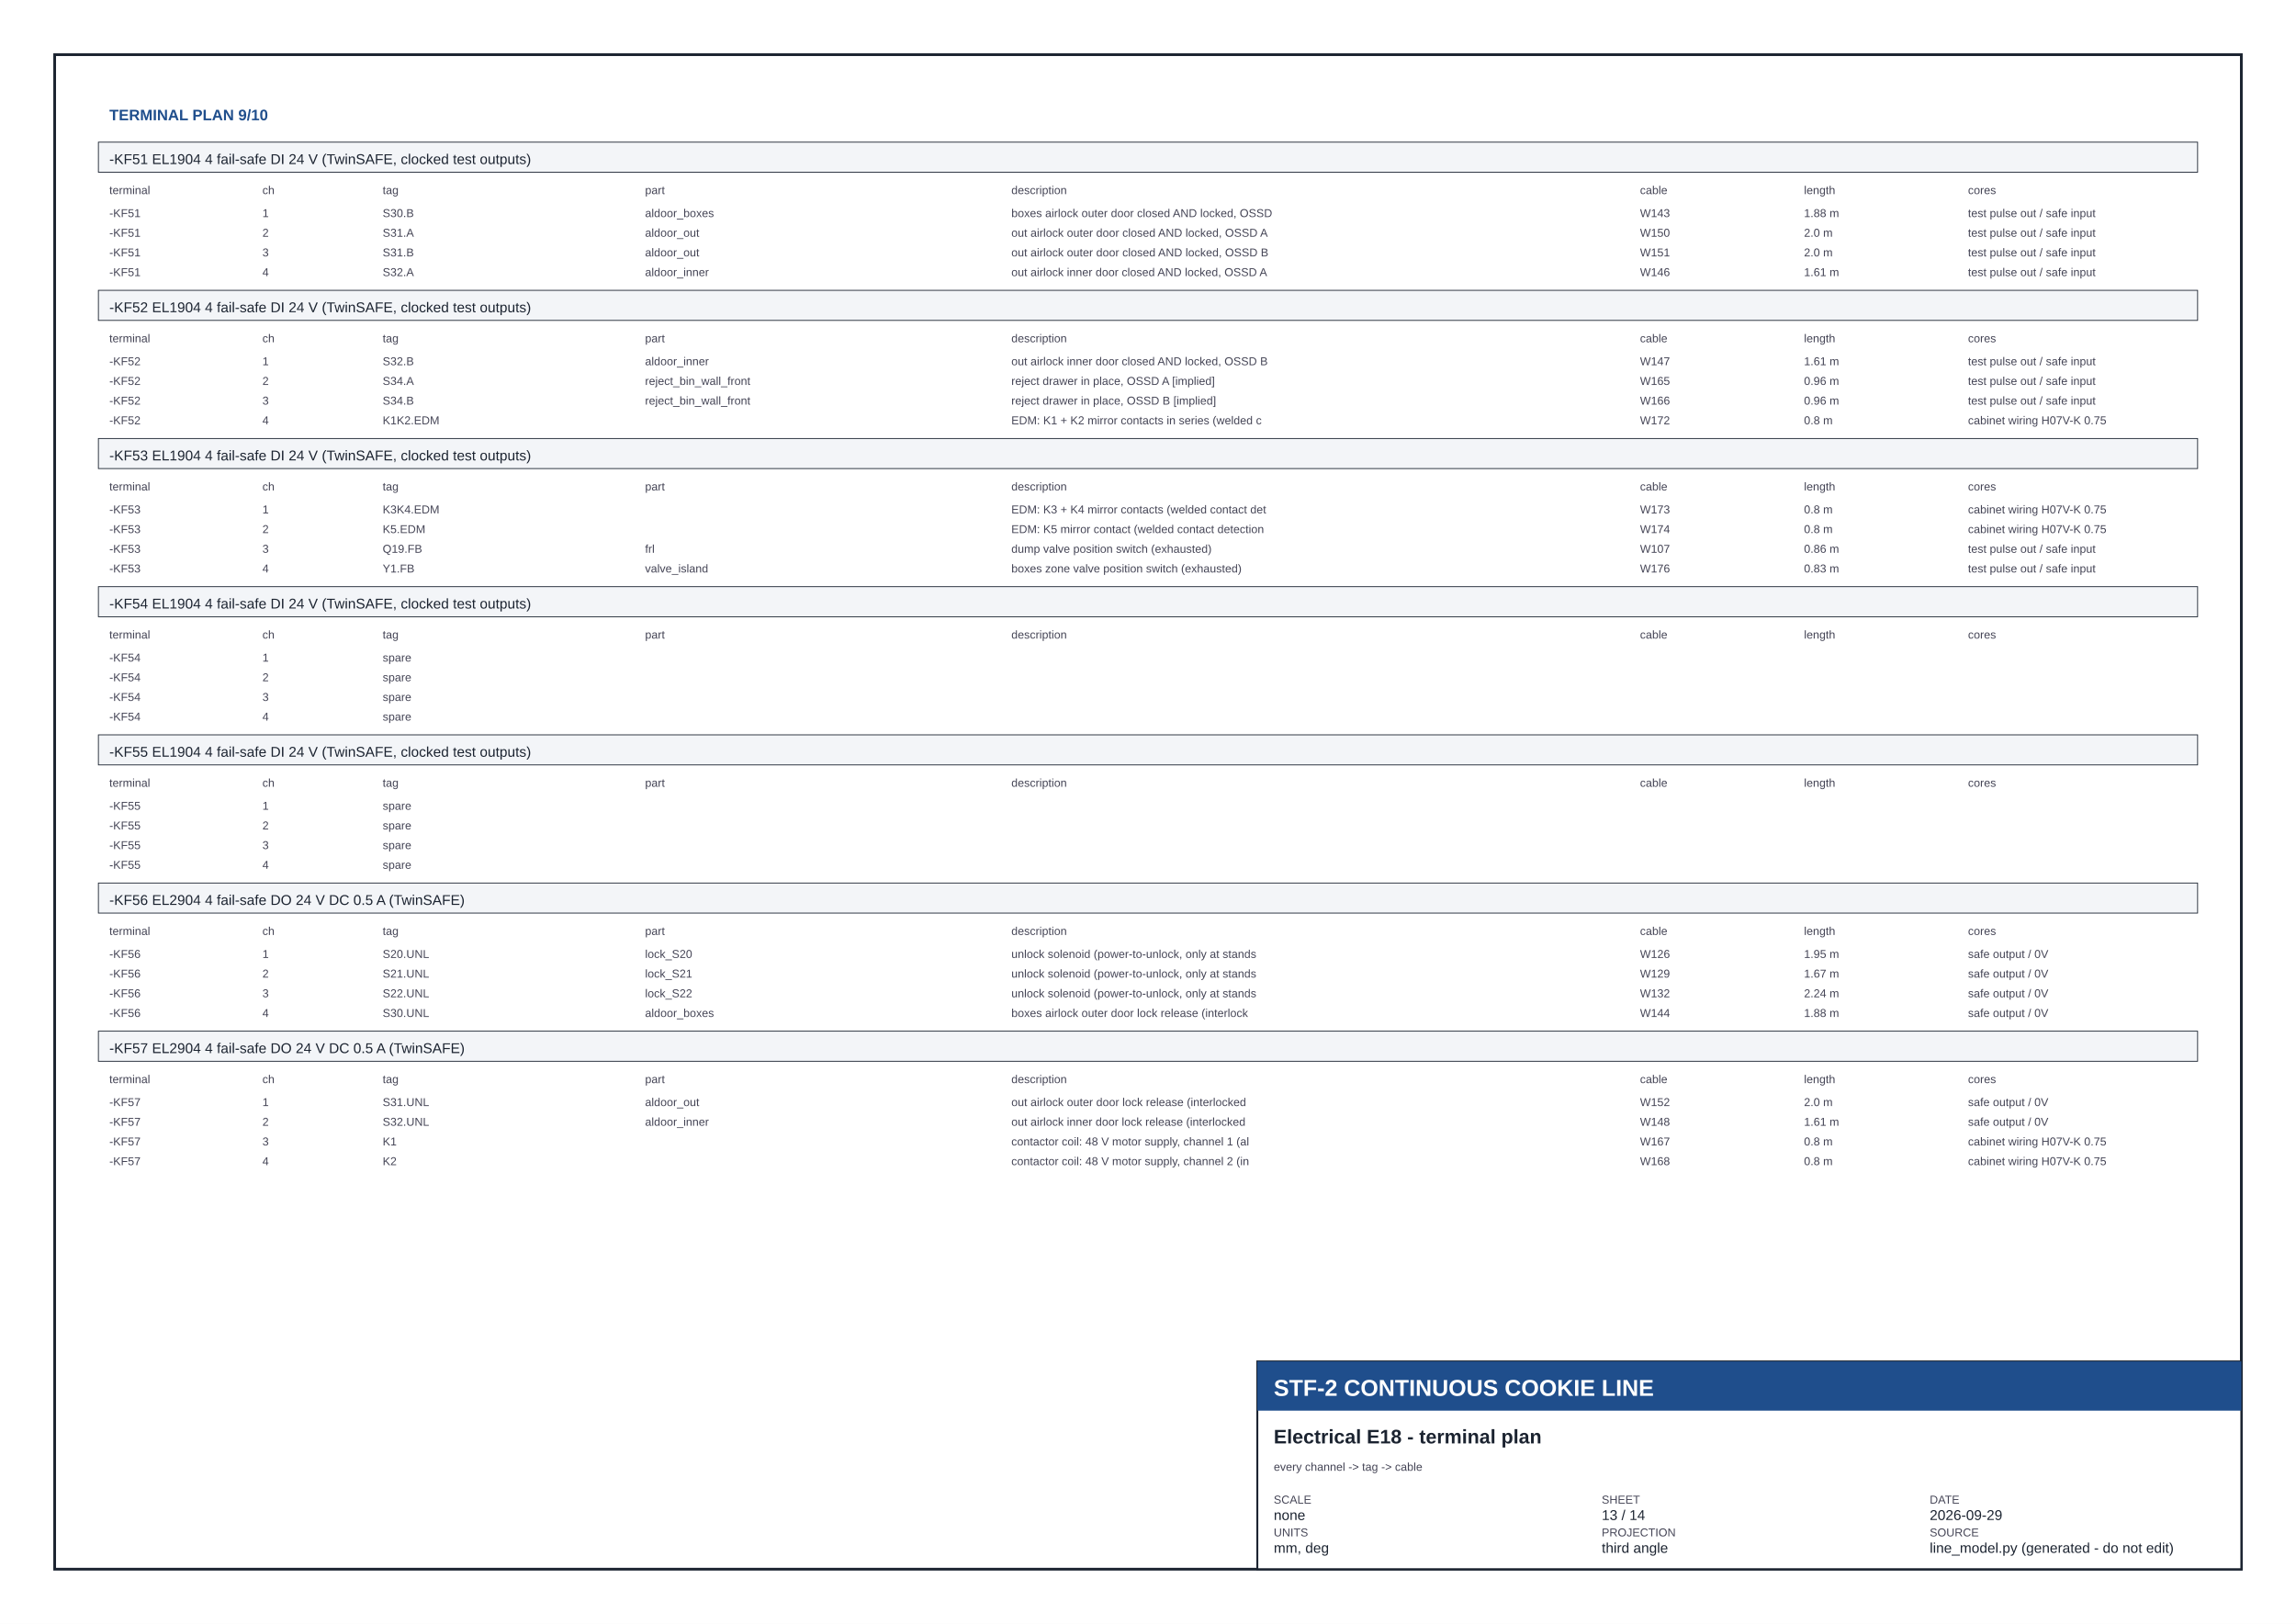
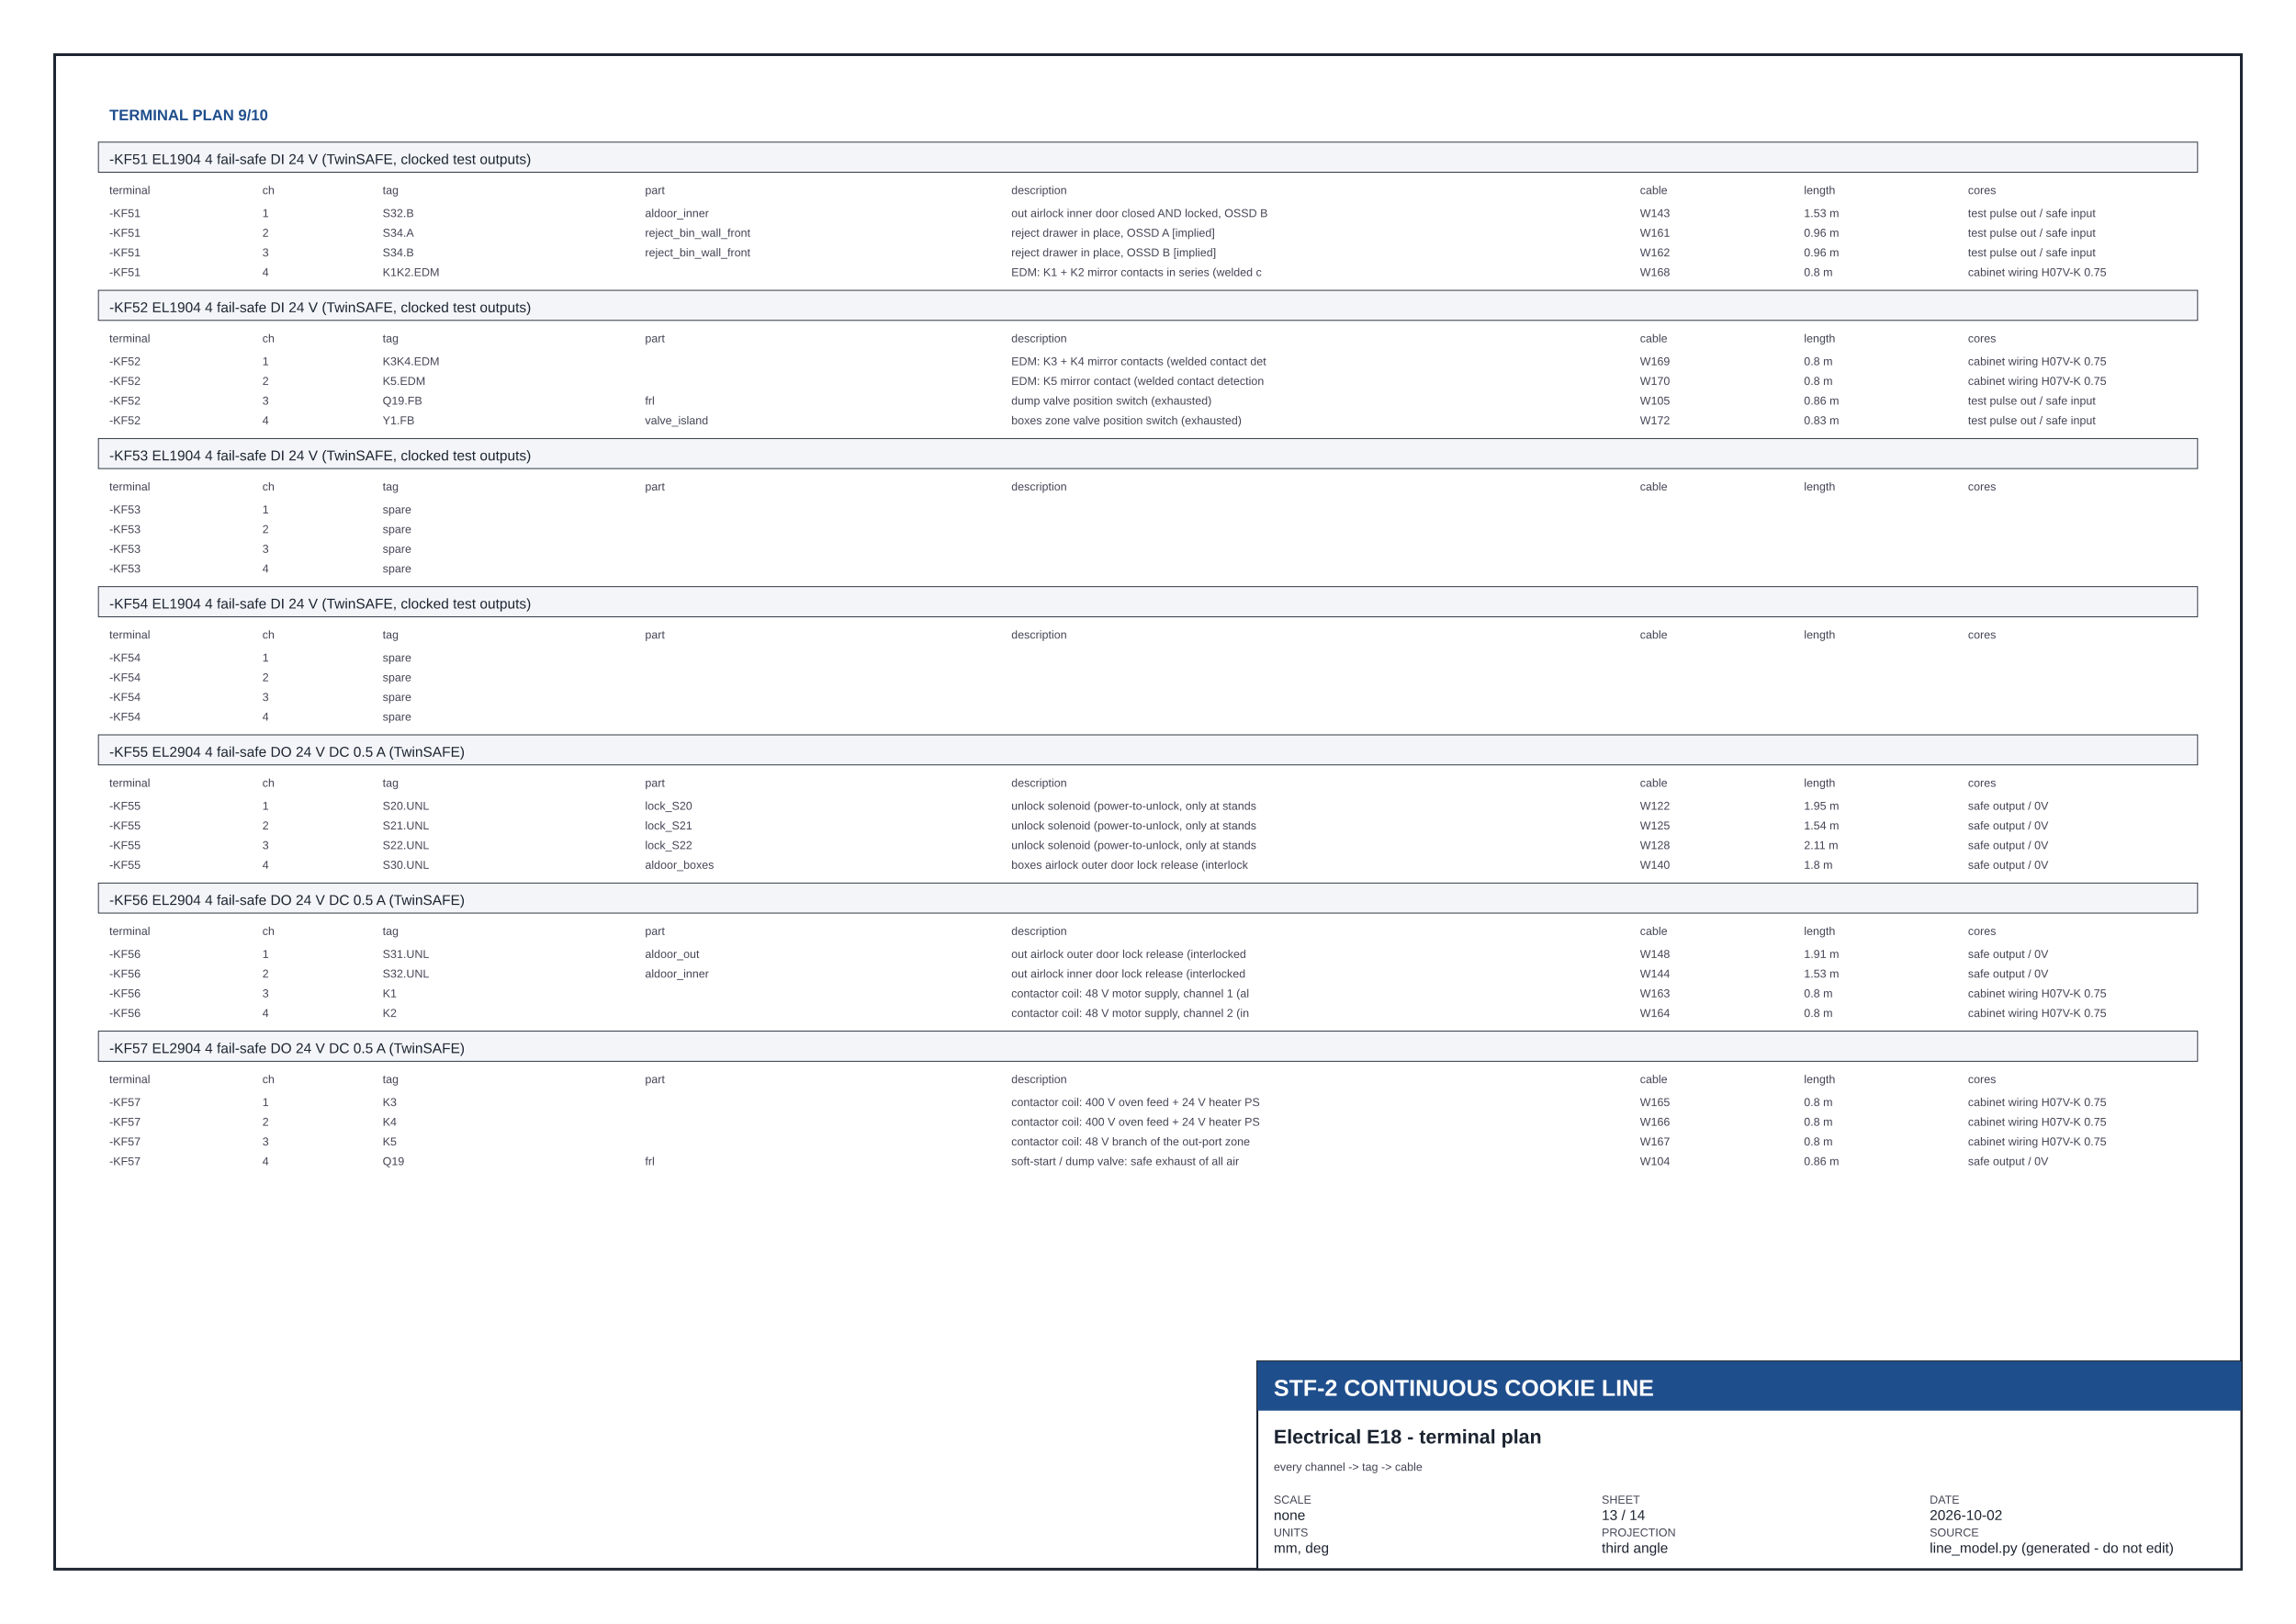
<svg xmlns="http://www.w3.org/2000/svg" width="420mm" height="297mm" viewBox="0 0 420 297">
  <defs>
    <marker id="a" viewBox="0 0 10 10" refX="5" refY="5" markerWidth="4" markerHeight="4" orient="auto-start-reverse">
      <path d="M0,2 L10,5 L0,8 z" fill="#1b2330" />
    </marker>
    <marker id="f" viewBox="0 0 10 10" refX="5" refY="5" markerWidth="5" markerHeight="5" orient="auto">
      <path d="M0,1 L10,5 L0,9 z" fill="#1f4e8c" />
    </marker>
    <pattern id="hatch" width="1.6" height="1.6" patternUnits="userSpaceOnUse" patternTransform="rotate(45)">
      <rect width="1.6" height="1.6" fill="#eef1f5" />
      <line x1="0" y1="0" x2="0" y2="1.6" stroke="#1b2330" stroke-width=".18" />
    </pattern>
  </defs>
  <style>
text{font-family:'Helvetica Neue',Arial,sans-serif;fill:#1b2330}
.vt{font-size:3.2px;font-weight:700;letter-spacing:.3px}
.dt{font-size:2.3px}
.dim{stroke:#1b2330;stroke-width:.15;fill:none}
.ext{stroke:#1b2330;stroke-width:.1}
.tb{font-size:2.6px}.tbh{font-size:4.2px;font-weight:700}.tbs{font-size:2.1px;fill:#445}
.nt{font-size:2.3px}.nh{font-size:2.8px;font-weight:700;fill:#1f4e8c}
.co{font-size:2.1px}.col{stroke:#1f4e8c;stroke-width:.15}
</style>
  <rect width="420" height="297" fill="#ffffff" />
  <rect x="10" y="10" width="400" height="277" fill="none" stroke="#1b2330" stroke-width=".5" />
  <text x="20.0" y="22.0" class="nh" text-anchor="start">TERMINAL PLAN 9/10</text>
  <rect x="18.0" y="26.0" width="384.0" height="5.5" fill="#f3f5f8" stroke="#1b2330" stroke-width="0.15" />
  <text x="20.0" y="30.0" class="tb" text-anchor="start">-KF51  EL1904  4 fail-safe DI 24 V (TwinSAFE, clocked test outputs)</text>
  <text x="20.0" y="35.5" class="tbs" text-anchor="start">terminal</text>
  <text x="48.0" y="35.5" class="tbs" text-anchor="start">ch</text>
  <text x="70.0" y="35.5" class="tbs" text-anchor="start">tag</text>
  <text x="118.0" y="35.5" class="tbs" text-anchor="start">part</text>
  <text x="185.0" y="35.5" class="tbs" text-anchor="start">description</text>
  <text x="300.0" y="35.5" class="tbs" text-anchor="start">cable</text>
  <text x="330.0" y="35.5" class="tbs" text-anchor="start">length</text>
  <text x="360.0" y="35.5" class="tbs" text-anchor="start">cores</text>
  <text x="20.0" y="39.7" class="tbs" text-anchor="start">-KF51</text>
  <text x="48.0" y="39.7" class="tbs" text-anchor="start">1</text>
-   <text x="70.0" y="39.7" class="tbs" text-anchor="start">S30.B</text>
-   <text x="118.0" y="39.7" class="tbs" text-anchor="start">aldoor_boxes</text>
-   <text x="185.0" y="39.7" class="tbs" text-anchor="start">boxes airlock outer door closed AND locked, OSSD</text>
+   <text x="70.0" y="39.7" class="tbs" text-anchor="start">S32.B</text>
+   <text x="118.0" y="39.7" class="tbs" text-anchor="start">aldoor_inner</text>
+   <text x="185.0" y="39.7" class="tbs" text-anchor="start">out airlock inner door closed AND locked, OSSD B</text>
  <text x="300.0" y="39.7" class="tbs" text-anchor="start">W143</text>
-   <text x="330.0" y="39.7" class="tbs" text-anchor="start">1.88 m</text>
+   <text x="330.0" y="39.7" class="tbs" text-anchor="start">1.53 m</text>
  <text x="360.0" y="39.7" class="tbs" text-anchor="start">test pulse out / safe input </text>
  <text x="20.0" y="43.3" class="tbs" text-anchor="start">-KF51</text>
  <text x="48.0" y="43.3" class="tbs" text-anchor="start">2</text>
-   <text x="70.0" y="43.3" class="tbs" text-anchor="start">S31.A</text>
-   <text x="118.0" y="43.3" class="tbs" text-anchor="start">aldoor_out</text>
-   <text x="185.0" y="43.3" class="tbs" text-anchor="start">out airlock outer door closed AND locked, OSSD A</text>
-   <text x="300.0" y="43.3" class="tbs" text-anchor="start">W150</text>
-   <text x="330.0" y="43.3" class="tbs" text-anchor="start">2.0 m</text>
+   <text x="70.0" y="43.3" class="tbs" text-anchor="start">S34.A</text>
+   <text x="118.0" y="43.3" class="tbs" text-anchor="start">reject_bin_wall_front</text>
+   <text x="185.0" y="43.3" class="tbs" text-anchor="start">reject drawer in place, OSSD A  [implied]</text>
+   <text x="300.0" y="43.3" class="tbs" text-anchor="start">W161</text>
+   <text x="330.0" y="43.3" class="tbs" text-anchor="start">0.96 m</text>
  <text x="360.0" y="43.3" class="tbs" text-anchor="start">test pulse out / safe input </text>
  <text x="20.0" y="46.9" class="tbs" text-anchor="start">-KF51</text>
  <text x="48.0" y="46.9" class="tbs" text-anchor="start">3</text>
-   <text x="70.0" y="46.9" class="tbs" text-anchor="start">S31.B</text>
-   <text x="118.0" y="46.9" class="tbs" text-anchor="start">aldoor_out</text>
-   <text x="185.0" y="46.9" class="tbs" text-anchor="start">out airlock outer door closed AND locked, OSSD B</text>
-   <text x="300.0" y="46.9" class="tbs" text-anchor="start">W151</text>
-   <text x="330.0" y="46.9" class="tbs" text-anchor="start">2.0 m</text>
+   <text x="70.0" y="46.9" class="tbs" text-anchor="start">S34.B</text>
+   <text x="118.0" y="46.9" class="tbs" text-anchor="start">reject_bin_wall_front</text>
+   <text x="185.0" y="46.9" class="tbs" text-anchor="start">reject drawer in place, OSSD B  [implied]</text>
+   <text x="300.0" y="46.9" class="tbs" text-anchor="start">W162</text>
+   <text x="330.0" y="46.9" class="tbs" text-anchor="start">0.96 m</text>
  <text x="360.0" y="46.9" class="tbs" text-anchor="start">test pulse out / safe input </text>
  <text x="20.0" y="50.5" class="tbs" text-anchor="start">-KF51</text>
  <text x="48.0" y="50.5" class="tbs" text-anchor="start">4</text>
-   <text x="70.0" y="50.5" class="tbs" text-anchor="start">S32.A</text>
-   <text x="118.0" y="50.5" class="tbs" text-anchor="start">aldoor_inner</text>
-   <text x="185.0" y="50.5" class="tbs" text-anchor="start">out airlock inner door closed AND locked, OSSD A</text>
-   <text x="300.0" y="50.5" class="tbs" text-anchor="start">W146</text>
-   <text x="330.0" y="50.5" class="tbs" text-anchor="start">1.61 m</text>
-   <text x="360.0" y="50.5" class="tbs" text-anchor="start">test pulse out / safe input </text>
+   <text x="70.0" y="50.5" class="tbs" text-anchor="start">K1K2.EDM</text>
+   <text x="118.0" y="50.5" class="tbs" text-anchor="start" />
+   <text x="185.0" y="50.5" class="tbs" text-anchor="start">EDM: K1 + K2 mirror contacts in series (welded c</text>
+   <text x="300.0" y="50.5" class="tbs" text-anchor="start">W168</text>
+   <text x="330.0" y="50.5" class="tbs" text-anchor="start">0.8 m</text>
+   <text x="360.0" y="50.5" class="tbs" text-anchor="start">cabinet wiring H07V-K 0.75</text>
  <rect x="18.0" y="53.1" width="384.0" height="5.5" fill="#f3f5f8" stroke="#1b2330" stroke-width="0.15" />
  <text x="20.0" y="57.1" class="tb" text-anchor="start">-KF52  EL1904  4 fail-safe DI 24 V (TwinSAFE, clocked test outputs)</text>
  <text x="20.0" y="62.6" class="tbs" text-anchor="start">terminal</text>
  <text x="48.0" y="62.6" class="tbs" text-anchor="start">ch</text>
  <text x="70.0" y="62.6" class="tbs" text-anchor="start">tag</text>
  <text x="118.0" y="62.6" class="tbs" text-anchor="start">part</text>
  <text x="185.0" y="62.6" class="tbs" text-anchor="start">description</text>
  <text x="300.0" y="62.6" class="tbs" text-anchor="start">cable</text>
  <text x="330.0" y="62.6" class="tbs" text-anchor="start">length</text>
  <text x="360.0" y="62.6" class="tbs" text-anchor="start">cores</text>
  <text x="20.0" y="66.8" class="tbs" text-anchor="start">-KF52</text>
  <text x="48.0" y="66.8" class="tbs" text-anchor="start">1</text>
-   <text x="70.0" y="66.8" class="tbs" text-anchor="start">S32.B</text>
-   <text x="118.0" y="66.8" class="tbs" text-anchor="start">aldoor_inner</text>
-   <text x="185.0" y="66.8" class="tbs" text-anchor="start">out airlock inner door closed AND locked, OSSD B</text>
-   <text x="300.0" y="66.8" class="tbs" text-anchor="start">W147</text>
-   <text x="330.0" y="66.8" class="tbs" text-anchor="start">1.61 m</text>
-   <text x="360.0" y="66.8" class="tbs" text-anchor="start">test pulse out / safe input </text>
+   <text x="70.0" y="66.8" class="tbs" text-anchor="start">K3K4.EDM</text>
+   <text x="118.0" y="66.8" class="tbs" text-anchor="start" />
+   <text x="185.0" y="66.8" class="tbs" text-anchor="start">EDM: K3 + K4 mirror contacts (welded contact det</text>
+   <text x="300.0" y="66.8" class="tbs" text-anchor="start">W169</text>
+   <text x="330.0" y="66.8" class="tbs" text-anchor="start">0.8 m</text>
+   <text x="360.0" y="66.8" class="tbs" text-anchor="start">cabinet wiring H07V-K 0.75</text>
  <text x="20.0" y="70.4" class="tbs" text-anchor="start">-KF52</text>
  <text x="48.0" y="70.4" class="tbs" text-anchor="start">2</text>
-   <text x="70.0" y="70.4" class="tbs" text-anchor="start">S34.A</text>
-   <text x="118.0" y="70.4" class="tbs" text-anchor="start">reject_bin_wall_front</text>
-   <text x="185.0" y="70.4" class="tbs" text-anchor="start">reject drawer in place, OSSD A  [implied]</text>
-   <text x="300.0" y="70.4" class="tbs" text-anchor="start">W165</text>
-   <text x="330.0" y="70.4" class="tbs" text-anchor="start">0.96 m</text>
-   <text x="360.0" y="70.4" class="tbs" text-anchor="start">test pulse out / safe input </text>
+   <text x="70.0" y="70.4" class="tbs" text-anchor="start">K5.EDM</text>
+   <text x="118.0" y="70.4" class="tbs" text-anchor="start" />
+   <text x="185.0" y="70.4" class="tbs" text-anchor="start">EDM: K5 mirror contact (welded contact detection</text>
+   <text x="300.0" y="70.4" class="tbs" text-anchor="start">W170</text>
+   <text x="330.0" y="70.4" class="tbs" text-anchor="start">0.8 m</text>
+   <text x="360.0" y="70.4" class="tbs" text-anchor="start">cabinet wiring H07V-K 0.75</text>
  <text x="20.0" y="74.0" class="tbs" text-anchor="start">-KF52</text>
  <text x="48.0" y="74.0" class="tbs" text-anchor="start">3</text>
-   <text x="70.0" y="74.0" class="tbs" text-anchor="start">S34.B</text>
-   <text x="118.0" y="74.0" class="tbs" text-anchor="start">reject_bin_wall_front</text>
-   <text x="185.0" y="74.0" class="tbs" text-anchor="start">reject drawer in place, OSSD B  [implied]</text>
-   <text x="300.0" y="74.0" class="tbs" text-anchor="start">W166</text>
-   <text x="330.0" y="74.0" class="tbs" text-anchor="start">0.96 m</text>
+   <text x="70.0" y="74.0" class="tbs" text-anchor="start">Q19.FB</text>
+   <text x="118.0" y="74.0" class="tbs" text-anchor="start">frl</text>
+   <text x="185.0" y="74.0" class="tbs" text-anchor="start">dump valve position switch (exhausted)</text>
+   <text x="300.0" y="74.0" class="tbs" text-anchor="start">W105</text>
+   <text x="330.0" y="74.0" class="tbs" text-anchor="start">0.86 m</text>
  <text x="360.0" y="74.0" class="tbs" text-anchor="start">test pulse out / safe input </text>
  <text x="20.0" y="77.6" class="tbs" text-anchor="start">-KF52</text>
  <text x="48.0" y="77.6" class="tbs" text-anchor="start">4</text>
-   <text x="70.0" y="77.6" class="tbs" text-anchor="start">K1K2.EDM</text>
-   <text x="118.0" y="77.6" class="tbs" text-anchor="start" />
-   <text x="185.0" y="77.6" class="tbs" text-anchor="start">EDM: K1 + K2 mirror contacts in series (welded c</text>
+   <text x="70.0" y="77.6" class="tbs" text-anchor="start">Y1.FB</text>
+   <text x="118.0" y="77.6" class="tbs" text-anchor="start">valve_island</text>
+   <text x="185.0" y="77.6" class="tbs" text-anchor="start">boxes zone valve position switch (exhausted)</text>
  <text x="300.0" y="77.6" class="tbs" text-anchor="start">W172</text>
-   <text x="330.0" y="77.6" class="tbs" text-anchor="start">0.8 m</text>
-   <text x="360.0" y="77.6" class="tbs" text-anchor="start">cabinet wiring H07V-K 0.75</text>
+   <text x="330.0" y="77.6" class="tbs" text-anchor="start">0.83 m</text>
+   <text x="360.0" y="77.6" class="tbs" text-anchor="start">test pulse out / safe input </text>
  <rect x="18.0" y="80.2" width="384.0" height="5.5" fill="#f3f5f8" stroke="#1b2330" stroke-width="0.15" />
  <text x="20.0" y="84.2" class="tb" text-anchor="start">-KF53  EL1904  4 fail-safe DI 24 V (TwinSAFE, clocked test outputs)</text>
  <text x="20.0" y="89.7" class="tbs" text-anchor="start">terminal</text>
  <text x="48.0" y="89.7" class="tbs" text-anchor="start">ch</text>
  <text x="70.0" y="89.7" class="tbs" text-anchor="start">tag</text>
  <text x="118.0" y="89.7" class="tbs" text-anchor="start">part</text>
  <text x="185.0" y="89.7" class="tbs" text-anchor="start">description</text>
  <text x="300.0" y="89.7" class="tbs" text-anchor="start">cable</text>
  <text x="330.0" y="89.7" class="tbs" text-anchor="start">length</text>
  <text x="360.0" y="89.7" class="tbs" text-anchor="start">cores</text>
  <text x="20.0" y="93.9" class="tbs" text-anchor="start">-KF53</text>
  <text x="48.0" y="93.9" class="tbs" text-anchor="start">1</text>
-   <text x="70.0" y="93.9" class="tbs" text-anchor="start">K3K4.EDM</text>
+   <text x="70.0" y="93.9" class="tbs" text-anchor="start">spare</text>
  <text x="118.0" y="93.9" class="tbs" text-anchor="start" />
-   <text x="185.0" y="93.9" class="tbs" text-anchor="start">EDM: K3 + K4 mirror contacts (welded contact det</text>
-   <text x="300.0" y="93.9" class="tbs" text-anchor="start">W173</text>
-   <text x="330.0" y="93.9" class="tbs" text-anchor="start">0.8 m</text>
-   <text x="360.0" y="93.9" class="tbs" text-anchor="start">cabinet wiring H07V-K 0.75</text>
+   <text x="185.0" y="93.9" class="tbs" text-anchor="start" />
+   <text x="300.0" y="93.9" class="tbs" text-anchor="start" />
+   <text x="330.0" y="93.9" class="tbs" text-anchor="start" />
+   <text x="360.0" y="93.9" class="tbs" text-anchor="start" />
  <text x="20.0" y="97.5" class="tbs" text-anchor="start">-KF53</text>
  <text x="48.0" y="97.5" class="tbs" text-anchor="start">2</text>
-   <text x="70.0" y="97.5" class="tbs" text-anchor="start">K5.EDM</text>
+   <text x="70.0" y="97.5" class="tbs" text-anchor="start">spare</text>
  <text x="118.0" y="97.5" class="tbs" text-anchor="start" />
-   <text x="185.0" y="97.5" class="tbs" text-anchor="start">EDM: K5 mirror contact (welded contact detection</text>
-   <text x="300.0" y="97.5" class="tbs" text-anchor="start">W174</text>
-   <text x="330.0" y="97.5" class="tbs" text-anchor="start">0.8 m</text>
-   <text x="360.0" y="97.5" class="tbs" text-anchor="start">cabinet wiring H07V-K 0.75</text>
+   <text x="185.0" y="97.5" class="tbs" text-anchor="start" />
+   <text x="300.0" y="97.5" class="tbs" text-anchor="start" />
+   <text x="330.0" y="97.5" class="tbs" text-anchor="start" />
+   <text x="360.0" y="97.5" class="tbs" text-anchor="start" />
  <text x="20.0" y="101.1" class="tbs" text-anchor="start">-KF53</text>
  <text x="48.0" y="101.1" class="tbs" text-anchor="start">3</text>
-   <text x="70.0" y="101.1" class="tbs" text-anchor="start">Q19.FB</text>
-   <text x="118.0" y="101.1" class="tbs" text-anchor="start">frl</text>
-   <text x="185.0" y="101.1" class="tbs" text-anchor="start">dump valve position switch (exhausted)</text>
-   <text x="300.0" y="101.1" class="tbs" text-anchor="start">W107</text>
-   <text x="330.0" y="101.1" class="tbs" text-anchor="start">0.86 m</text>
-   <text x="360.0" y="101.1" class="tbs" text-anchor="start">test pulse out / safe input </text>
+   <text x="70.0" y="101.1" class="tbs" text-anchor="start">spare</text>
+   <text x="118.0" y="101.1" class="tbs" text-anchor="start" />
+   <text x="185.0" y="101.1" class="tbs" text-anchor="start" />
+   <text x="300.0" y="101.1" class="tbs" text-anchor="start" />
+   <text x="330.0" y="101.1" class="tbs" text-anchor="start" />
+   <text x="360.0" y="101.1" class="tbs" text-anchor="start" />
  <text x="20.0" y="104.7" class="tbs" text-anchor="start">-KF53</text>
  <text x="48.0" y="104.7" class="tbs" text-anchor="start">4</text>
-   <text x="70.0" y="104.7" class="tbs" text-anchor="start">Y1.FB</text>
-   <text x="118.0" y="104.7" class="tbs" text-anchor="start">valve_island</text>
-   <text x="185.0" y="104.7" class="tbs" text-anchor="start">boxes zone valve position switch (exhausted)</text>
-   <text x="300.0" y="104.7" class="tbs" text-anchor="start">W176</text>
-   <text x="330.0" y="104.7" class="tbs" text-anchor="start">0.83 m</text>
-   <text x="360.0" y="104.7" class="tbs" text-anchor="start">test pulse out / safe input </text>
+   <text x="70.0" y="104.7" class="tbs" text-anchor="start">spare</text>
+   <text x="118.0" y="104.7" class="tbs" text-anchor="start" />
+   <text x="185.0" y="104.7" class="tbs" text-anchor="start" />
+   <text x="300.0" y="104.7" class="tbs" text-anchor="start" />
+   <text x="330.0" y="104.7" class="tbs" text-anchor="start" />
+   <text x="360.0" y="104.7" class="tbs" text-anchor="start" />
  <rect x="18.0" y="107.3" width="384.0" height="5.5" fill="#f3f5f8" stroke="#1b2330" stroke-width="0.15" />
  <text x="20.0" y="111.3" class="tb" text-anchor="start">-KF54  EL1904  4 fail-safe DI 24 V (TwinSAFE, clocked test outputs)</text>
  <text x="20.0" y="116.8" class="tbs" text-anchor="start">terminal</text>
  <text x="48.0" y="116.8" class="tbs" text-anchor="start">ch</text>
  <text x="70.0" y="116.8" class="tbs" text-anchor="start">tag</text>
  <text x="118.0" y="116.8" class="tbs" text-anchor="start">part</text>
  <text x="185.0" y="116.8" class="tbs" text-anchor="start">description</text>
  <text x="300.0" y="116.8" class="tbs" text-anchor="start">cable</text>
  <text x="330.0" y="116.8" class="tbs" text-anchor="start">length</text>
  <text x="360.0" y="116.8" class="tbs" text-anchor="start">cores</text>
  <text x="20.0" y="121.0" class="tbs" text-anchor="start">-KF54</text>
  <text x="48.0" y="121.0" class="tbs" text-anchor="start">1</text>
  <text x="70.0" y="121.0" class="tbs" text-anchor="start">spare</text>
  <text x="118.0" y="121.0" class="tbs" text-anchor="start" />
  <text x="185.0" y="121.0" class="tbs" text-anchor="start" />
  <text x="300.0" y="121.0" class="tbs" text-anchor="start" />
  <text x="330.0" y="121.0" class="tbs" text-anchor="start" />
  <text x="360.0" y="121.0" class="tbs" text-anchor="start" />
  <text x="20.0" y="124.6" class="tbs" text-anchor="start">-KF54</text>
  <text x="48.0" y="124.6" class="tbs" text-anchor="start">2</text>
  <text x="70.0" y="124.6" class="tbs" text-anchor="start">spare</text>
  <text x="118.0" y="124.6" class="tbs" text-anchor="start" />
  <text x="185.0" y="124.6" class="tbs" text-anchor="start" />
  <text x="300.0" y="124.6" class="tbs" text-anchor="start" />
  <text x="330.0" y="124.6" class="tbs" text-anchor="start" />
  <text x="360.0" y="124.6" class="tbs" text-anchor="start" />
  <text x="20.0" y="128.2" class="tbs" text-anchor="start">-KF54</text>
  <text x="48.0" y="128.2" class="tbs" text-anchor="start">3</text>
  <text x="70.0" y="128.2" class="tbs" text-anchor="start">spare</text>
  <text x="118.0" y="128.2" class="tbs" text-anchor="start" />
  <text x="185.0" y="128.2" class="tbs" text-anchor="start" />
  <text x="300.0" y="128.2" class="tbs" text-anchor="start" />
  <text x="330.0" y="128.2" class="tbs" text-anchor="start" />
  <text x="360.0" y="128.2" class="tbs" text-anchor="start" />
  <text x="20.0" y="131.8" class="tbs" text-anchor="start">-KF54</text>
  <text x="48.0" y="131.8" class="tbs" text-anchor="start">4</text>
  <text x="70.0" y="131.8" class="tbs" text-anchor="start">spare</text>
  <text x="118.0" y="131.8" class="tbs" text-anchor="start" />
  <text x="185.0" y="131.8" class="tbs" text-anchor="start" />
  <text x="300.0" y="131.8" class="tbs" text-anchor="start" />
  <text x="330.0" y="131.8" class="tbs" text-anchor="start" />
  <text x="360.0" y="131.8" class="tbs" text-anchor="start" />
  <rect x="18.0" y="134.4" width="384.0" height="5.5" fill="#f3f5f8" stroke="#1b2330" stroke-width="0.15" />
-   <text x="20.0" y="138.4" class="tb" text-anchor="start">-KF55  EL1904  4 fail-safe DI 24 V (TwinSAFE, clocked test outputs)</text>
+   <text x="20.0" y="138.4" class="tb" text-anchor="start">-KF55  EL2904  4 fail-safe DO 24 V DC 0.5 A (TwinSAFE)</text>
  <text x="20.0" y="143.9" class="tbs" text-anchor="start">terminal</text>
  <text x="48.0" y="143.9" class="tbs" text-anchor="start">ch</text>
  <text x="70.0" y="143.9" class="tbs" text-anchor="start">tag</text>
  <text x="118.0" y="143.9" class="tbs" text-anchor="start">part</text>
  <text x="185.0" y="143.9" class="tbs" text-anchor="start">description</text>
  <text x="300.0" y="143.9" class="tbs" text-anchor="start">cable</text>
  <text x="330.0" y="143.9" class="tbs" text-anchor="start">length</text>
  <text x="360.0" y="143.9" class="tbs" text-anchor="start">cores</text>
  <text x="20.0" y="148.1" class="tbs" text-anchor="start">-KF55</text>
  <text x="48.0" y="148.1" class="tbs" text-anchor="start">1</text>
-   <text x="70.0" y="148.1" class="tbs" text-anchor="start">spare</text>
-   <text x="118.0" y="148.1" class="tbs" text-anchor="start" />
-   <text x="185.0" y="148.1" class="tbs" text-anchor="start" />
-   <text x="300.0" y="148.1" class="tbs" text-anchor="start" />
-   <text x="330.0" y="148.1" class="tbs" text-anchor="start" />
-   <text x="360.0" y="148.1" class="tbs" text-anchor="start" />
+   <text x="70.0" y="148.1" class="tbs" text-anchor="start">S20.UNL</text>
+   <text x="118.0" y="148.1" class="tbs" text-anchor="start">lock_S20</text>
+   <text x="185.0" y="148.1" class="tbs" text-anchor="start">unlock solenoid (power-to-unlock, only at stands</text>
+   <text x="300.0" y="148.1" class="tbs" text-anchor="start">W122</text>
+   <text x="330.0" y="148.1" class="tbs" text-anchor="start">1.95 m</text>
+   <text x="360.0" y="148.1" class="tbs" text-anchor="start">safe output / 0V</text>
  <text x="20.0" y="151.7" class="tbs" text-anchor="start">-KF55</text>
  <text x="48.0" y="151.7" class="tbs" text-anchor="start">2</text>
-   <text x="70.0" y="151.7" class="tbs" text-anchor="start">spare</text>
-   <text x="118.0" y="151.7" class="tbs" text-anchor="start" />
-   <text x="185.0" y="151.7" class="tbs" text-anchor="start" />
-   <text x="300.0" y="151.7" class="tbs" text-anchor="start" />
-   <text x="330.0" y="151.7" class="tbs" text-anchor="start" />
-   <text x="360.0" y="151.7" class="tbs" text-anchor="start" />
+   <text x="70.0" y="151.7" class="tbs" text-anchor="start">S21.UNL</text>
+   <text x="118.0" y="151.7" class="tbs" text-anchor="start">lock_S21</text>
+   <text x="185.0" y="151.7" class="tbs" text-anchor="start">unlock solenoid (power-to-unlock, only at stands</text>
+   <text x="300.0" y="151.7" class="tbs" text-anchor="start">W125</text>
+   <text x="330.0" y="151.7" class="tbs" text-anchor="start">1.54 m</text>
+   <text x="360.0" y="151.7" class="tbs" text-anchor="start">safe output / 0V</text>
  <text x="20.0" y="155.3" class="tbs" text-anchor="start">-KF55</text>
  <text x="48.0" y="155.3" class="tbs" text-anchor="start">3</text>
-   <text x="70.0" y="155.3" class="tbs" text-anchor="start">spare</text>
-   <text x="118.0" y="155.3" class="tbs" text-anchor="start" />
-   <text x="185.0" y="155.3" class="tbs" text-anchor="start" />
-   <text x="300.0" y="155.3" class="tbs" text-anchor="start" />
-   <text x="330.0" y="155.3" class="tbs" text-anchor="start" />
-   <text x="360.0" y="155.3" class="tbs" text-anchor="start" />
+   <text x="70.0" y="155.3" class="tbs" text-anchor="start">S22.UNL</text>
+   <text x="118.0" y="155.3" class="tbs" text-anchor="start">lock_S22</text>
+   <text x="185.0" y="155.3" class="tbs" text-anchor="start">unlock solenoid (power-to-unlock, only at stands</text>
+   <text x="300.0" y="155.3" class="tbs" text-anchor="start">W128</text>
+   <text x="330.0" y="155.3" class="tbs" text-anchor="start">2.11 m</text>
+   <text x="360.0" y="155.3" class="tbs" text-anchor="start">safe output / 0V</text>
  <text x="20.0" y="158.9" class="tbs" text-anchor="start">-KF55</text>
  <text x="48.0" y="158.9" class="tbs" text-anchor="start">4</text>
-   <text x="70.0" y="158.9" class="tbs" text-anchor="start">spare</text>
-   <text x="118.0" y="158.9" class="tbs" text-anchor="start" />
-   <text x="185.0" y="158.9" class="tbs" text-anchor="start" />
-   <text x="300.0" y="158.9" class="tbs" text-anchor="start" />
-   <text x="330.0" y="158.9" class="tbs" text-anchor="start" />
-   <text x="360.0" y="158.9" class="tbs" text-anchor="start" />
+   <text x="70.0" y="158.9" class="tbs" text-anchor="start">S30.UNL</text>
+   <text x="118.0" y="158.9" class="tbs" text-anchor="start">aldoor_boxes</text>
+   <text x="185.0" y="158.9" class="tbs" text-anchor="start">boxes airlock outer door lock release (interlock</text>
+   <text x="300.0" y="158.9" class="tbs" text-anchor="start">W140</text>
+   <text x="330.0" y="158.9" class="tbs" text-anchor="start">1.8 m</text>
+   <text x="360.0" y="158.9" class="tbs" text-anchor="start">safe output / 0V</text>
  <rect x="18.0" y="161.5" width="384.0" height="5.5" fill="#f3f5f8" stroke="#1b2330" stroke-width="0.15" />
  <text x="20.0" y="165.5" class="tb" text-anchor="start">-KF56  EL2904  4 fail-safe DO 24 V DC 0.5 A (TwinSAFE)</text>
  <text x="20.0" y="171.0" class="tbs" text-anchor="start">terminal</text>
  <text x="48.0" y="171.0" class="tbs" text-anchor="start">ch</text>
  <text x="70.0" y="171.0" class="tbs" text-anchor="start">tag</text>
  <text x="118.0" y="171.0" class="tbs" text-anchor="start">part</text>
  <text x="185.0" y="171.0" class="tbs" text-anchor="start">description</text>
  <text x="300.0" y="171.0" class="tbs" text-anchor="start">cable</text>
  <text x="330.0" y="171.0" class="tbs" text-anchor="start">length</text>
  <text x="360.0" y="171.0" class="tbs" text-anchor="start">cores</text>
  <text x="20.0" y="175.2" class="tbs" text-anchor="start">-KF56</text>
  <text x="48.0" y="175.2" class="tbs" text-anchor="start">1</text>
-   <text x="70.0" y="175.2" class="tbs" text-anchor="start">S20.UNL</text>
-   <text x="118.0" y="175.2" class="tbs" text-anchor="start">lock_S20</text>
-   <text x="185.0" y="175.2" class="tbs" text-anchor="start">unlock solenoid (power-to-unlock, only at stands</text>
-   <text x="300.0" y="175.2" class="tbs" text-anchor="start">W126</text>
-   <text x="330.0" y="175.2" class="tbs" text-anchor="start">1.95 m</text>
+   <text x="70.0" y="175.2" class="tbs" text-anchor="start">S31.UNL</text>
+   <text x="118.0" y="175.2" class="tbs" text-anchor="start">aldoor_out</text>
+   <text x="185.0" y="175.2" class="tbs" text-anchor="start">out airlock outer door lock release (interlocked</text>
+   <text x="300.0" y="175.2" class="tbs" text-anchor="start">W148</text>
+   <text x="330.0" y="175.2" class="tbs" text-anchor="start">1.91 m</text>
  <text x="360.0" y="175.2" class="tbs" text-anchor="start">safe output / 0V</text>
  <text x="20.0" y="178.8" class="tbs" text-anchor="start">-KF56</text>
  <text x="48.0" y="178.8" class="tbs" text-anchor="start">2</text>
-   <text x="70.0" y="178.8" class="tbs" text-anchor="start">S21.UNL</text>
-   <text x="118.0" y="178.8" class="tbs" text-anchor="start">lock_S21</text>
-   <text x="185.0" y="178.8" class="tbs" text-anchor="start">unlock solenoid (power-to-unlock, only at stands</text>
-   <text x="300.0" y="178.8" class="tbs" text-anchor="start">W129</text>
-   <text x="330.0" y="178.8" class="tbs" text-anchor="start">1.67 m</text>
+   <text x="70.0" y="178.8" class="tbs" text-anchor="start">S32.UNL</text>
+   <text x="118.0" y="178.8" class="tbs" text-anchor="start">aldoor_inner</text>
+   <text x="185.0" y="178.8" class="tbs" text-anchor="start">out airlock inner door lock release (interlocked</text>
+   <text x="300.0" y="178.8" class="tbs" text-anchor="start">W144</text>
+   <text x="330.0" y="178.8" class="tbs" text-anchor="start">1.53 m</text>
  <text x="360.0" y="178.8" class="tbs" text-anchor="start">safe output / 0V</text>
  <text x="20.0" y="182.4" class="tbs" text-anchor="start">-KF56</text>
  <text x="48.0" y="182.4" class="tbs" text-anchor="start">3</text>
-   <text x="70.0" y="182.4" class="tbs" text-anchor="start">S22.UNL</text>
-   <text x="118.0" y="182.4" class="tbs" text-anchor="start">lock_S22</text>
-   <text x="185.0" y="182.4" class="tbs" text-anchor="start">unlock solenoid (power-to-unlock, only at stands</text>
-   <text x="300.0" y="182.4" class="tbs" text-anchor="start">W132</text>
-   <text x="330.0" y="182.4" class="tbs" text-anchor="start">2.24 m</text>
-   <text x="360.0" y="182.4" class="tbs" text-anchor="start">safe output / 0V</text>
+   <text x="70.0" y="182.4" class="tbs" text-anchor="start">K1</text>
+   <text x="118.0" y="182.4" class="tbs" text-anchor="start" />
+   <text x="185.0" y="182.4" class="tbs" text-anchor="start">contactor coil: 48 V motor supply, channel 1 (al</text>
+   <text x="300.0" y="182.4" class="tbs" text-anchor="start">W163</text>
+   <text x="330.0" y="182.4" class="tbs" text-anchor="start">0.8 m</text>
+   <text x="360.0" y="182.4" class="tbs" text-anchor="start">cabinet wiring H07V-K 0.75</text>
  <text x="20.0" y="186.0" class="tbs" text-anchor="start">-KF56</text>
  <text x="48.0" y="186.0" class="tbs" text-anchor="start">4</text>
-   <text x="70.0" y="186.0" class="tbs" text-anchor="start">S30.UNL</text>
-   <text x="118.0" y="186.0" class="tbs" text-anchor="start">aldoor_boxes</text>
-   <text x="185.0" y="186.0" class="tbs" text-anchor="start">boxes airlock outer door lock release (interlock</text>
-   <text x="300.0" y="186.0" class="tbs" text-anchor="start">W144</text>
-   <text x="330.0" y="186.0" class="tbs" text-anchor="start">1.88 m</text>
-   <text x="360.0" y="186.0" class="tbs" text-anchor="start">safe output / 0V</text>
+   <text x="70.0" y="186.0" class="tbs" text-anchor="start">K2</text>
+   <text x="118.0" y="186.0" class="tbs" text-anchor="start" />
+   <text x="185.0" y="186.0" class="tbs" text-anchor="start">contactor coil: 48 V motor supply, channel 2 (in</text>
+   <text x="300.0" y="186.0" class="tbs" text-anchor="start">W164</text>
+   <text x="330.0" y="186.0" class="tbs" text-anchor="start">0.8 m</text>
+   <text x="360.0" y="186.0" class="tbs" text-anchor="start">cabinet wiring H07V-K 0.75</text>
  <rect x="18.0" y="188.6" width="384.0" height="5.5" fill="#f3f5f8" stroke="#1b2330" stroke-width="0.15" />
  <text x="20.0" y="192.6" class="tb" text-anchor="start">-KF57  EL2904  4 fail-safe DO 24 V DC 0.5 A (TwinSAFE)</text>
  <text x="20.0" y="198.1" class="tbs" text-anchor="start">terminal</text>
  <text x="48.0" y="198.1" class="tbs" text-anchor="start">ch</text>
  <text x="70.0" y="198.1" class="tbs" text-anchor="start">tag</text>
  <text x="118.0" y="198.1" class="tbs" text-anchor="start">part</text>
  <text x="185.0" y="198.1" class="tbs" text-anchor="start">description</text>
  <text x="300.0" y="198.1" class="tbs" text-anchor="start">cable</text>
  <text x="330.0" y="198.1" class="tbs" text-anchor="start">length</text>
  <text x="360.0" y="198.1" class="tbs" text-anchor="start">cores</text>
  <text x="20.0" y="202.3" class="tbs" text-anchor="start">-KF57</text>
  <text x="48.0" y="202.3" class="tbs" text-anchor="start">1</text>
-   <text x="70.0" y="202.3" class="tbs" text-anchor="start">S31.UNL</text>
-   <text x="118.0" y="202.3" class="tbs" text-anchor="start">aldoor_out</text>
-   <text x="185.0" y="202.3" class="tbs" text-anchor="start">out airlock outer door lock release (interlocked</text>
-   <text x="300.0" y="202.3" class="tbs" text-anchor="start">W152</text>
-   <text x="330.0" y="202.3" class="tbs" text-anchor="start">2.0 m</text>
-   <text x="360.0" y="202.3" class="tbs" text-anchor="start">safe output / 0V</text>
+   <text x="70.0" y="202.3" class="tbs" text-anchor="start">K3</text>
+   <text x="118.0" y="202.3" class="tbs" text-anchor="start" />
+   <text x="185.0" y="202.3" class="tbs" text-anchor="start">contactor coil: 400 V oven feed + 24 V heater PS</text>
+   <text x="300.0" y="202.3" class="tbs" text-anchor="start">W165</text>
+   <text x="330.0" y="202.3" class="tbs" text-anchor="start">0.8 m</text>
+   <text x="360.0" y="202.3" class="tbs" text-anchor="start">cabinet wiring H07V-K 0.75</text>
  <text x="20.0" y="205.9" class="tbs" text-anchor="start">-KF57</text>
  <text x="48.0" y="205.9" class="tbs" text-anchor="start">2</text>
-   <text x="70.0" y="205.9" class="tbs" text-anchor="start">S32.UNL</text>
-   <text x="118.0" y="205.9" class="tbs" text-anchor="start">aldoor_inner</text>
-   <text x="185.0" y="205.9" class="tbs" text-anchor="start">out airlock inner door lock release (interlocked</text>
-   <text x="300.0" y="205.9" class="tbs" text-anchor="start">W148</text>
-   <text x="330.0" y="205.9" class="tbs" text-anchor="start">1.61 m</text>
-   <text x="360.0" y="205.9" class="tbs" text-anchor="start">safe output / 0V</text>
+   <text x="70.0" y="205.9" class="tbs" text-anchor="start">K4</text>
+   <text x="118.0" y="205.9" class="tbs" text-anchor="start" />
+   <text x="185.0" y="205.9" class="tbs" text-anchor="start">contactor coil: 400 V oven feed + 24 V heater PS</text>
+   <text x="300.0" y="205.9" class="tbs" text-anchor="start">W166</text>
+   <text x="330.0" y="205.9" class="tbs" text-anchor="start">0.8 m</text>
+   <text x="360.0" y="205.9" class="tbs" text-anchor="start">cabinet wiring H07V-K 0.75</text>
  <text x="20.0" y="209.5" class="tbs" text-anchor="start">-KF57</text>
  <text x="48.0" y="209.5" class="tbs" text-anchor="start">3</text>
-   <text x="70.0" y="209.5" class="tbs" text-anchor="start">K1</text>
+   <text x="70.0" y="209.5" class="tbs" text-anchor="start">K5</text>
  <text x="118.0" y="209.5" class="tbs" text-anchor="start" />
-   <text x="185.0" y="209.5" class="tbs" text-anchor="start">contactor coil: 48 V motor supply, channel 1 (al</text>
+   <text x="185.0" y="209.5" class="tbs" text-anchor="start">contactor coil: 48 V branch of the out-port zone</text>
  <text x="300.0" y="209.5" class="tbs" text-anchor="start">W167</text>
  <text x="330.0" y="209.5" class="tbs" text-anchor="start">0.8 m</text>
  <text x="360.0" y="209.5" class="tbs" text-anchor="start">cabinet wiring H07V-K 0.75</text>
  <text x="20.0" y="213.1" class="tbs" text-anchor="start">-KF57</text>
  <text x="48.0" y="213.1" class="tbs" text-anchor="start">4</text>
-   <text x="70.0" y="213.1" class="tbs" text-anchor="start">K2</text>
-   <text x="118.0" y="213.1" class="tbs" text-anchor="start" />
-   <text x="185.0" y="213.1" class="tbs" text-anchor="start">contactor coil: 48 V motor supply, channel 2 (in</text>
-   <text x="300.0" y="213.1" class="tbs" text-anchor="start">W168</text>
-   <text x="330.0" y="213.1" class="tbs" text-anchor="start">0.8 m</text>
-   <text x="360.0" y="213.1" class="tbs" text-anchor="start">cabinet wiring H07V-K 0.75</text>
+   <text x="70.0" y="213.1" class="tbs" text-anchor="start">Q19</text>
+   <text x="118.0" y="213.1" class="tbs" text-anchor="start">frl</text>
+   <text x="185.0" y="213.1" class="tbs" text-anchor="start">soft-start / dump valve: safe exhaust of all air</text>
+   <text x="300.0" y="213.1" class="tbs" text-anchor="start">W104</text>
+   <text x="330.0" y="213.1" class="tbs" text-anchor="start">0.86 m</text>
+   <text x="360.0" y="213.1" class="tbs" text-anchor="start">safe output / 0V</text>
  <rect x="230" y="249" width="180" height="38" fill="#fff" stroke="#1b2330" stroke-width=".35" />
  <rect x="230" y="249" width="180" height="9" fill="#1f4e8c" />
  <text x="233" y="255.3" class="tbh" style="fill:#fff">STF-2 CONTINUOUS COOKIE LINE</text>
  <text x="233" y="264" class="tbh" style="font-size:3.6px">Electrical E18 - terminal plan</text>
  <text x="233" y="269" class="tbs">every channel -&gt; tag -&gt; cable</text>
  <text x="233" y="275" class="tbs">SCALE</text>
  <text x="233" y="278" class="tb">none</text>
  <text x="293" y="275" class="tbs">SHEET</text>
  <text x="293" y="278" class="tb">13 / 14</text>
  <text x="353" y="275" class="tbs">DATE</text>
-   <text x="353" y="278" class="tb">2026-09-29</text>
+   <text x="353" y="278" class="tb">2026-10-02</text>
  <text x="233" y="281" class="tbs">UNITS</text>
  <text x="233" y="284" class="tb">mm, deg</text>
  <text x="293" y="281" class="tbs">PROJECTION</text>
  <text x="293" y="284" class="tb">third angle</text>
  <text x="353" y="281" class="tbs">SOURCE</text>
  <text x="353" y="284" class="tb">line_model.py (generated - do not edit)</text>
</svg>
